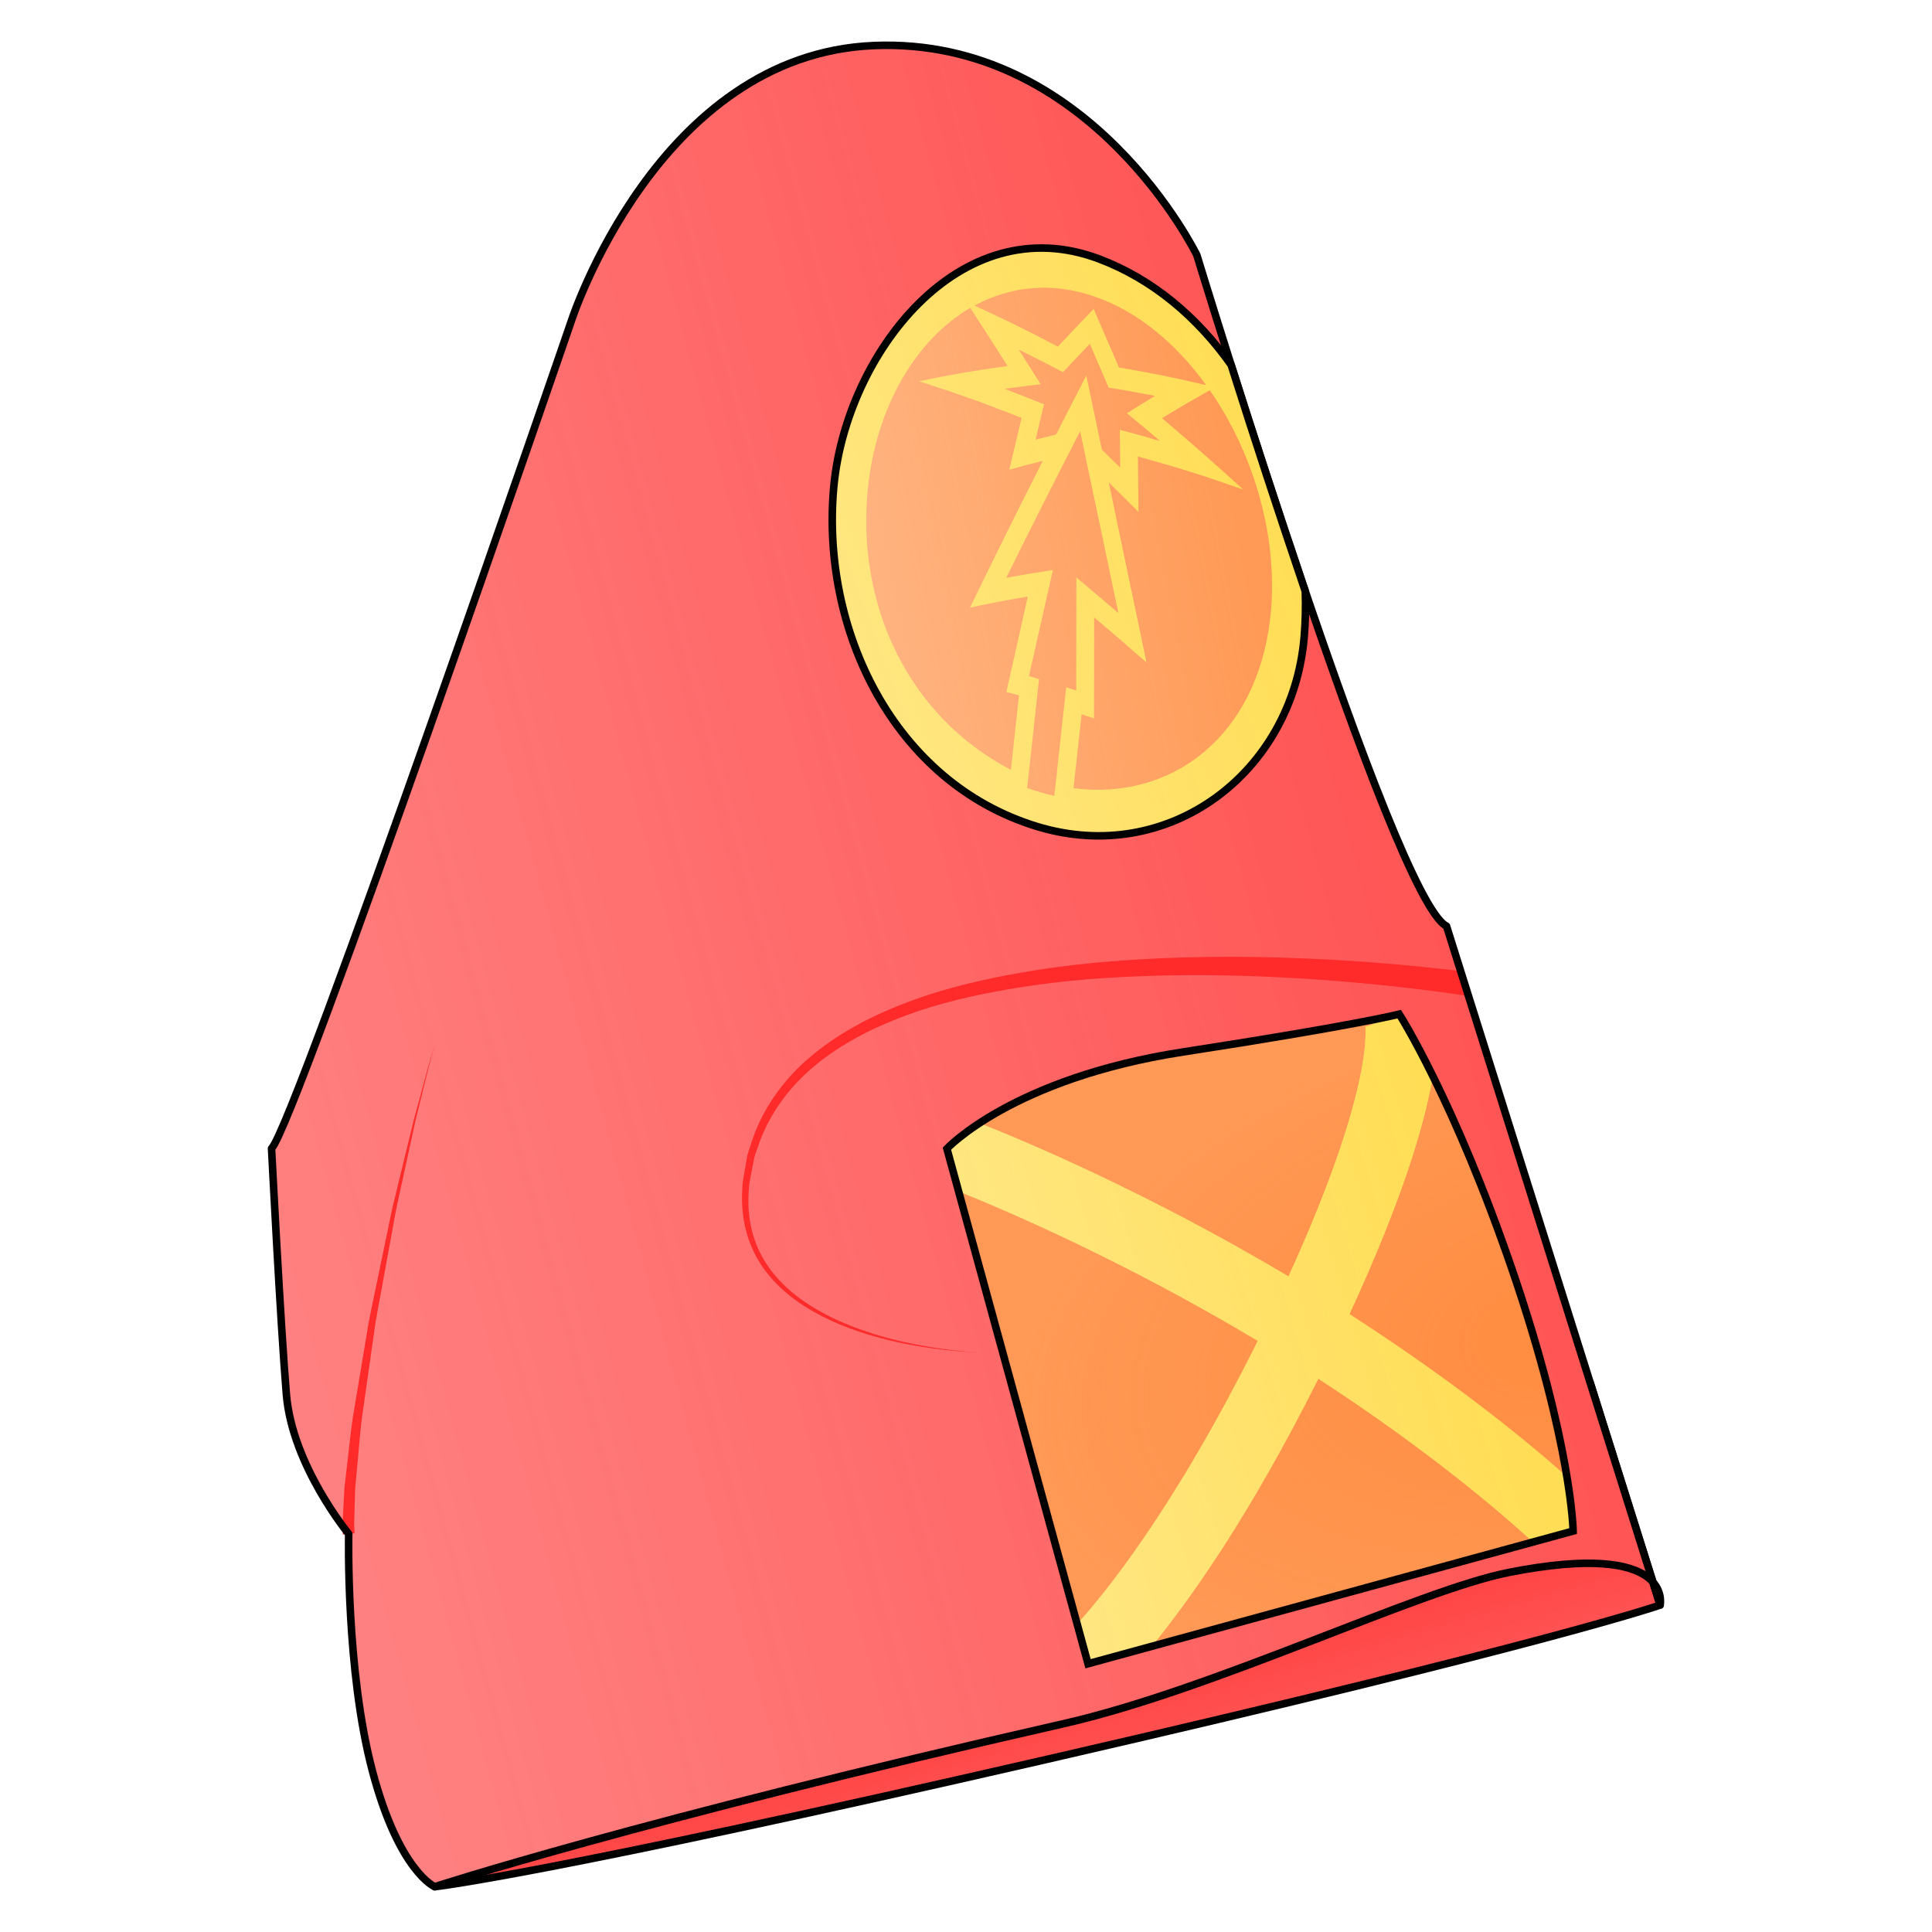
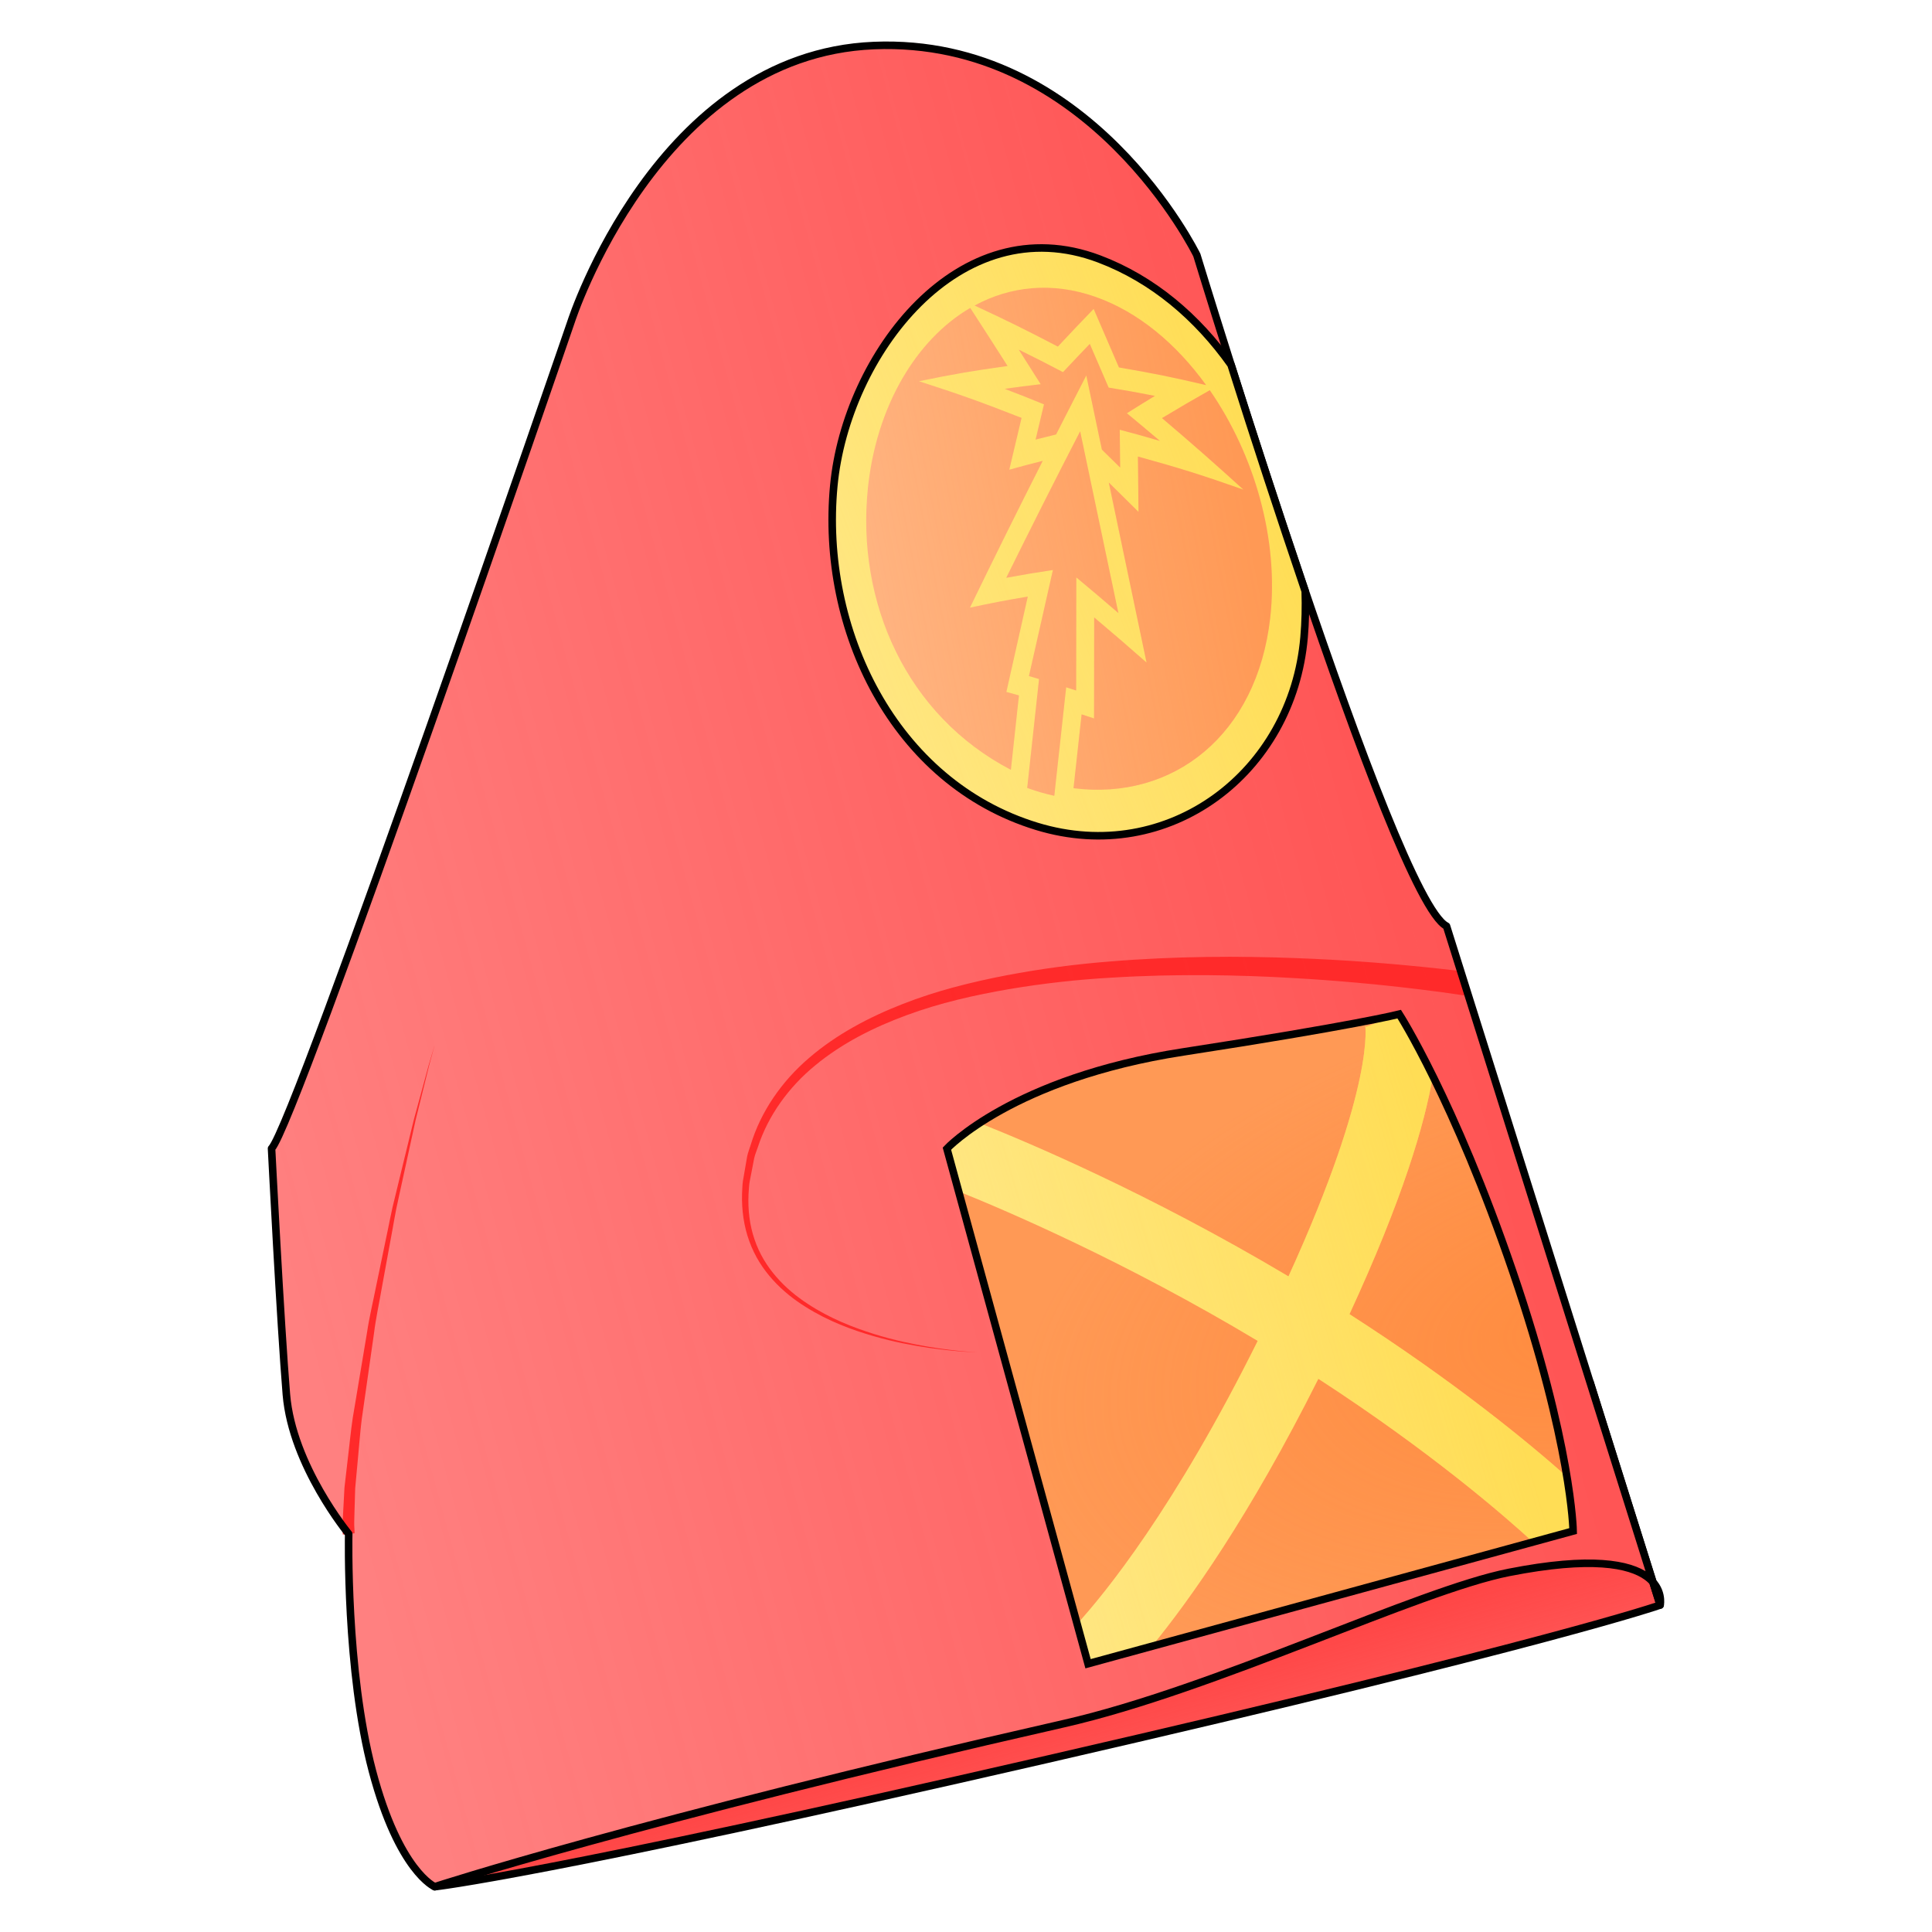
- <svg xmlns="http://www.w3.org/2000/svg" xmlns:xlink="http://www.w3.org/1999/xlink" viewBox="0 0 256 256">
+ <svg xmlns="http://www.w3.org/2000/svg" xmlns:xlink="http://www.w3.org/1999/xlink" version="1.1" viewBox="0 0 256 256">
  <defs>
    <linearGradient id="innoGrad3">
-       <stop offset="0" stop-color="#ff7f2a" stop-opacity=".502" />
-       <stop offset="1" stop-color="#ff7f2a" stop-opacity="0" />
+       <stop stop-color="#ff7f2a" stop-opacity=".502" offset="0" />
+       <stop stop-color="#ff7f2a" stop-opacity="0" offset="1" />
    </linearGradient>
    <linearGradient id="innoGrad2">
-       <stop offset="0" stop-color="#ffd42a" stop-opacity=".502" />
-       <stop offset="1" stop-color="#ffd42a" stop-opacity="0" />
+       <stop stop-color="#ffd42a" stop-opacity=".502" offset="0" />
+       <stop stop-color="#ffd42a" stop-opacity="0" offset="1" />
    </linearGradient>
    <linearGradient id="innoGrad1">
-       <stop offset="0" stop-color="#ff2a2a" stop-opacity=".502" />
-       <stop offset="1" stop-color="#ff2a2a" stop-opacity="0" />
+       <stop stop-color="#ff2a2a" stop-opacity=".502" offset="0" />
+       <stop stop-color="#ff2a2a" stop-opacity="0" offset="1" />
    </linearGradient>
-     <linearGradient id="linearGradient865" x1="152.627" x2="156.814" y1="218.141" y2="232.691" gradientUnits="userSpaceOnUse" xlink:href="#innoGrad1" />
-     <linearGradient id="linearGradient888" x1="191.671" x2="37.198" y1="122.714" y2="164.817" gradientUnits="userSpaceOnUse" xlink:href="#innoGrad1" />
-     <radialGradient id="radialGradient913" cx="209.356" cy="175.792" r="42.021" fx="209.356" fy="175.792" gradientTransform="matrix(-1.75537 .42594 -.24484 -1.00902 619.893 263.934)" gradientUnits="userSpaceOnUse" xlink:href="#innoGrad3" />
-     <linearGradient id="linearGradient960" x1="185.405" x2="125.47" y1="134.382" y2="152.203" gradientUnits="userSpaceOnUse" xlink:href="#innoGrad2" />
-     <linearGradient id="linearGradient989" x1="136.006" x2="100.431" y1="130.816" y2="143.995" gradientUnits="userSpaceOnUse" xlink:href="#innoGrad2" />
-     <linearGradient id="linearGradient1013" x1="133.821" x2="102.166" y1="131.779" y2="137.88" gradientUnits="userSpaceOnUse" xlink:href="#innoGrad3" />
+     <linearGradient id="linearGradient865" x1="152.63" x2="156.81" y1="218.14" y2="232.69" gradientUnits="userSpaceOnUse" xlink:href="#innoGrad1" />
+     <linearGradient id="linearGradient888" x1="191.67" x2="37.198" y1="122.71" y2="164.82" gradientUnits="userSpaceOnUse" xlink:href="#innoGrad1" />
+     <radialGradient id="radialGradient913" cx="209.36" cy="175.79" r="42.021" gradientTransform="matrix(-1.7554 .42594 -.24484 -1.009 619.89 263.93)" gradientUnits="userSpaceOnUse" xlink:href="#innoGrad3" />
+     <linearGradient id="linearGradient960" x1="185.4" x2="125.47" y1="134.38" y2="152.2" gradientUnits="userSpaceOnUse" xlink:href="#innoGrad2" />
+     <linearGradient id="linearGradient989" x1="136.01" x2="100.43" y1="130.82" y2="144" gradientUnits="userSpaceOnUse" xlink:href="#innoGrad2" />
+     <linearGradient id="linearGradient1013" x1="133.82" x2="102.17" y1="131.78" y2="137.88" gradientUnits="userSpaceOnUse" xlink:href="#innoGrad3" />
  </defs>
  <g>
-     <path fill="#f55" d="M57.605 250s14.102-1.474 81.186-16.893c67.085-15.42 81.187-20.429 81.187-20.429l-9.285-29.511-98.046 31.869z" />
-     <path fill="url(#linearGradient865)" stroke="#000000" stroke-linejoin="round" stroke-miterlimit="10" d="M57.605 250s14.102-1.474 81.186-16.893c67.085-15.42 81.187-20.429 81.187-20.429l-9.285-29.511-98.046 31.869z" />
-     <path fill="#ff8080" d="M57.605 250s26.546-8.695 83.349-21.607c20.028-4.553 47.002-17.676 58.973-20.036 21.982-4.332 20.05 4.321 20.05 4.321l-28.306-89.964c-7.077-3.536-33.082-88.912-33.082-88.912S144.492 4.857 115.792 6.035C87.092 7.214 75.69 42.571 75.69 42.571S39.127 149.035 35.981 152.178c0 0 1.18 23.179 1.966 32.608.787 9.428 8.256 18.464 8.256 18.464s-.393 18.071 3.146 31.429C52.887 248.036 57.605 250 57.605 250z" />
-     <path fill="#ff2a2a" d="M57.605 138.428l-.74 2.736-1.794 7.254c-.658 3.02-1.429 6.543-2.253 10.318-.442 1.88-.733 3.858-1.118 5.849l-1.106 6.048c-.35 2.04-.79 4.028-1.04 6.049l-.84 5.899-.787 5.517c-.217 1.755-.327 3.415-.48 4.945l-.382 4.174c-.036 1.242-.067 2.324-.096 3.215-.026.89-.055 1.597-.012 2.04l.031.696-1.565.164-.018-.785c-.033-.521.014-1.233.063-2.145.048-.91.106-2.016.176-3.285.144-1.258.308-2.673.487-4.221.19-1.542.345-3.225.604-4.98.293-1.748.6-3.59.918-5.497.32-1.906.648-3.877.983-5.879.296-2.003.793-4.035 1.19-6.051.42-2.021.837-4.042 1.25-6.032.434-1.983.772-3.955 1.26-5.828l2.5-10.27c.814-2.985 1.494-5.471 1.967-7.214l.802-2.717zM194.758 132.022s-2.296-.387-6.396-.895a258.767 258.767 0 0 0-17.02-1.533c-7.059-.407-15.326-.591-24.14-.046-4.408.252-8.945.748-13.506 1.52-4.553.784-9.154 1.818-13.543 3.444-4.383 1.606-8.604 3.737-12.125 6.65-3.53 2.89-6.236 6.654-7.59 10.788-.165.516-.398 1.014-.508 1.54l-.305 1.584-.305 1.57c-.082.484-.088 1.06-.135 1.58-.098 2.086.148 4.125.796 6.01 1.272 3.803 4.117 6.63 7.043 8.53 2.946 1.94 6.01 3.124 8.749 3.985 2.749.864 5.224 1.352 7.264 1.707 4.092.67 6.471.726 6.471.726s-2.38-.006-6.492-.593c-2.05-.312-4.543-.75-7.326-1.562-2.775-.809-5.888-1.934-8.931-3.85-3.02-1.873-6.04-4.725-7.466-8.698-.72-1.95-1.028-4.126-.967-6.306.038-.543.029-1.048.107-1.63l.28-1.634.285-1.651c.104-.552.332-1.075.494-1.616 1.319-4.341 4.088-8.366 7.707-11.454 3.612-3.116 7.934-5.402 12.4-7.148 4.476-1.763 9.146-2.914 13.764-3.808a125.163 125.163 0 0 1 13.681-1.827c8.922-.737 17.28-.723 24.422-.46 7.146.254 13.084.77 17.235 1.192 4.146.426 4.85.553 4.85.553z" />
-     <path fill="url(#linearGradient888)" stroke="#000000" stroke-linejoin="round" stroke-miterlimit="10" d="M57.605 250s26.546-8.695 83.349-21.607c20.028-4.553 47.002-17.676 58.973-20.036 21.982-4.332 20.05 4.321 20.05 4.321l-28.306-89.964c-7.077-3.536-33.082-88.912-33.082-88.912S144.492 4.857 115.792 6.035C87.092 7.214 75.69 42.571 75.69 42.571S39.127 149.035 35.981 152.178c0 0 1.18 23.179 1.966 32.608.787 9.428 8.256 18.464 8.256 18.464s-.393 18.071 3.146 31.429C52.887 248.036 57.605 250 57.605 250z" />
-     <path fill="#f95" d="M208.45 202.871l-64.279 17.584-18.701-68.252s8.677-9.33 31.312-12.816c22.635-3.486 28.623-5.005 28.623-5.005s7.256 11.292 15.063 34.146c7.806 22.853 7.982 34.343 7.982 34.343z" />
-     <path fill="url(#radialGradient913)" d="M208.45 202.871l-64.279 17.584-18.701-68.252s8.677-9.33 31.312-12.816c22.635-3.486 28.623-5.005 28.623-5.005s7.256 11.292 15.063 34.146c7.806 22.853 7.982 34.343 7.982 34.343z" />
-     <path fill="#ffe680" d="M178.814 174.133c7.041-15.246 9.97-25.184 11.042-31.555-2.7-5.462-4.45-8.195-4.45-8.195l-4.407 1.687s-.063-.112-.12-.37c.018.08 1.488 7.912-10.15 33.426-18.552-11.045-34.7-17.843-40.928-20.309-2.976 1.949-4.33 3.386-4.33 3.386l1.552 5.665c6.486 2.612 22.154 9.332 39.63 19.807-11.017 22.166-20.25 33.465-23.927 37.502l1.445 5.277 8.456-2.313c4.95-6.04 12.92-17.193 22.062-35.444 14.778 9.595 24.506 18.024 28.436 21.628l5.325-1.457s-.045-2.423-.827-7.202c-5.103-4.527-14.8-12.537-28.809-21.533z" />
-     <path fill="url(#linearGradient960)" d="M178.814 174.133c7.041-15.246 9.97-25.184 11.042-31.555-2.7-5.462-4.45-8.195-4.45-8.195l-4.407 1.687s-.063-.112-.12-.37c.018.08 1.488 7.912-10.15 33.426-18.552-11.045-34.7-17.843-40.928-20.309-2.976 1.949-4.33 3.386-4.33 3.386l1.552 5.665c6.486 2.612 22.154 9.332 39.63 19.807-11.017 22.166-20.25 33.465-23.927 37.502l1.445 5.277 8.456-2.313c4.95-6.04 12.92-17.193 22.062-35.444 14.778 9.595 24.506 18.024 28.436 21.628l5.325-1.457s-.045-2.423-.827-7.202c-5.103-4.527-14.8-12.537-28.809-21.533z" />
-     <path fill="none" stroke="#000000" stroke-miterlimit="10" d="M208.45 202.871l-64.279 17.584-18.701-68.252s8.677-9.33 31.312-12.816c22.635-3.486 28.623-5.005 28.623-5.005s7.256 11.292 15.063 34.146c7.806 22.853 7.982 34.343 7.982 34.343z" />
+     <path d="m57.605 250s14.102-1.474 81.186-16.893c67.085-15.42 81.187-20.429 81.187-20.429l-9.285-29.511-98.046 31.869z" fill="#f55" />
+     <path d="m57.605 250s14.102-1.474 81.186-16.893c67.085-15.42 81.187-20.429 81.187-20.429l-9.285-29.511-98.046 31.869z" fill="url(#linearGradient865)" stroke="#000" stroke-linejoin="round" stroke-miterlimit="10" />
+     <path d="M57.605 250s26.546-8.695 83.349-21.607c20.028-4.553 47.002-17.676 58.973-20.036 21.982-4.332 20.05 4.321 20.05 4.321l-28.306-89.964c-7.077-3.536-33.082-88.912-33.082-88.912S144.492 4.857 115.792 6.035C87.092 7.214 75.69 42.571 75.69 42.571S39.127 149.035 35.981 152.178c0 0 1.18 23.179 1.966 32.608.787 9.428 8.256 18.464 8.256 18.464s-.393 18.071 3.146 31.429C52.887 248.036 57.605 250 57.605 250z" fill="#ff8080" />
+     <path d="M57.605 138.428l-.74 2.736-1.794 7.254c-.658 3.02-1.429 6.543-2.253 10.318-.442 1.88-.733 3.858-1.118 5.849l-1.106 6.048c-.35 2.04-.79 4.028-1.04 6.049l-.84 5.899-.787 5.517c-.217 1.755-.327 3.415-.48 4.945l-.382 4.174c-.036 1.242-.067 2.324-.096 3.215-.026.89-.055 1.597-.012 2.04l.031.696-1.565.164-.018-.785c-.033-.521.014-1.233.063-2.145.048-.91.106-2.016.176-3.285.144-1.258.308-2.673.487-4.221.19-1.542.345-3.225.604-4.98.293-1.748.6-3.59.918-5.497.32-1.906.648-3.877.983-5.879.296-2.003.793-4.035 1.19-6.051.42-2.021.837-4.042 1.25-6.032.434-1.983.772-3.955 1.26-5.828l2.5-10.27c.814-2.985 1.494-5.471 1.967-7.214l.802-2.717zM194.758 132.022s-2.296-.387-6.396-.895a258.767 258.767 0 0 0-17.02-1.533c-7.059-.407-15.326-.591-24.14-.046-4.408.252-8.945.748-13.506 1.52-4.553.784-9.154 1.818-13.543 3.444-4.383 1.606-8.604 3.737-12.125 6.65-3.53 2.89-6.236 6.654-7.59 10.788-.165.516-.398 1.014-.508 1.54l-.305 1.584-.305 1.57c-.082.484-.088 1.06-.135 1.58-.098 2.086.148 4.125.796 6.01 1.272 3.803 4.117 6.63 7.043 8.53 2.946 1.94 6.01 3.124 8.749 3.985 2.749.864 5.224 1.352 7.264 1.707 4.092.67 6.471.726 6.471.726s-2.38-.006-6.492-.593c-2.05-.312-4.543-.75-7.326-1.562-2.775-.809-5.888-1.934-8.931-3.85-3.02-1.873-6.04-4.725-7.466-8.698-.72-1.95-1.028-4.126-.967-6.306.038-.543.029-1.048.107-1.63l.28-1.634.285-1.651c.104-.552.332-1.075.494-1.616 1.319-4.341 4.088-8.366 7.707-11.454 3.612-3.116 7.934-5.402 12.4-7.148 4.476-1.763 9.146-2.914 13.764-3.808a125.163 125.163 0 0 1 13.681-1.827c8.922-.737 17.28-.723 24.422-.46 7.146.254 13.084.77 17.235 1.192 4.146.426 4.85.553 4.85.553z" fill="#ff2a2a" />
+     <path d="M57.605 250s26.546-8.695 83.349-21.607c20.028-4.553 47.002-17.676 58.973-20.036 21.982-4.332 20.05 4.321 20.05 4.321l-28.306-89.964c-7.077-3.536-33.082-88.912-33.082-88.912S144.492 4.857 115.792 6.035C87.092 7.214 75.69 42.571 75.69 42.571S39.127 149.035 35.981 152.178c0 0 1.18 23.179 1.966 32.608.787 9.428 8.256 18.464 8.256 18.464s-.393 18.071 3.146 31.429C52.887 248.036 57.605 250 57.605 250z" fill="url(#linearGradient888)" stroke="#000" stroke-linejoin="round" stroke-miterlimit="10" />
+     <path d="m208.45 202.87-64.279 17.584-18.701-68.252s8.677-9.33 31.312-12.816 28.623-5.005 28.623-5.005 7.256 11.292 15.063 34.146c7.806 22.853 7.982 34.343 7.982 34.343z" fill="#f95" />
+     <path d="m208.45 202.87-64.279 17.584-18.701-68.252s8.677-9.33 31.312-12.816 28.623-5.005 28.623-5.005 7.256 11.292 15.063 34.146c7.806 22.853 7.982 34.343 7.982 34.343z" fill="url(#radialGradient913)" />
+     <path d="M178.814 174.133c7.041-15.246 9.97-25.184 11.042-31.555-2.7-5.462-4.45-8.195-4.45-8.195l-4.407 1.687s-.063-.112-.12-.37c.018.08 1.488 7.912-10.15 33.426-18.552-11.045-34.7-17.843-40.928-20.309-2.976 1.949-4.33 3.386-4.33 3.386l1.552 5.665c6.486 2.612 22.154 9.332 39.63 19.807-11.017 22.166-20.25 33.465-23.927 37.502l1.445 5.277 8.456-2.313c4.95-6.04 12.92-17.193 22.062-35.444 14.778 9.595 24.506 18.024 28.436 21.628l5.325-1.457s-.045-2.423-.827-7.202c-5.103-4.527-14.8-12.537-28.809-21.533z" fill="#ffe680" />
+     <path d="M178.814 174.133c7.041-15.246 9.97-25.184 11.042-31.555-2.7-5.462-4.45-8.195-4.45-8.195l-4.407 1.687s-.063-.112-.12-.37c.018.08 1.488 7.912-10.15 33.426-18.552-11.045-34.7-17.843-40.928-20.309-2.976 1.949-4.33 3.386-4.33 3.386l1.552 5.665c6.486 2.612 22.154 9.332 39.63 19.807-11.017 22.166-20.25 33.465-23.927 37.502l1.445 5.277 8.456-2.313c4.95-6.04 12.92-17.193 22.062-35.444 14.778 9.595 24.506 18.024 28.436 21.628l5.325-1.457s-.045-2.423-.827-7.202c-5.103-4.527-14.8-12.537-28.809-21.533z" fill="url(#linearGradient960)" />
+     <path d="m208.45 202.87-64.279 17.584-18.701-68.252s8.677-9.33 31.312-12.816 28.623-5.005 28.623-5.005 7.256 11.292 15.063 34.146c7.806 22.853 7.982 34.343 7.982 34.343z" fill="none" stroke="#000" stroke-miterlimit="10" />
  </g>
  <g stroke-width=".636">
-     <path fill="#ffe680" d="M172.807 84.439c.171-2.002.219-4.037.153-6.083-3.7-10.868-7.21-21.733-9.836-30.018-4.466-6.298-10.35-11.328-17.471-14.019-18.551-7.007-33.516 12.702-35.163 30.057-1.803 19.013 7.93 39.34 26.913 45.135 17.437 5.32 33.864-7.087 35.404-25.072z" />
-     <path fill="url(#linearGradient989)" stroke="#000000" stroke-linejoin="round" stroke-miterlimit="10" d="M139.505 147.393c.109-1.274.139-2.569.097-3.871a967.925 967.925 0 0 1-6.254-19.102c-2.84-4.008-6.582-7.209-11.11-8.921-11.796-4.459-21.312 8.083-22.359 19.127-1.147 12.099 5.042 25.035 17.113 28.722 11.088 3.386 21.534-4.51 22.513-15.955z" transform="matrix(1.57262 0 0 1.57143 -46.58 -147.18)" />
-     <path fill="#ffb380" d="M140.172 45.926a394.526 394.526 0 0 1 4.743-4.996c1.342 3.094 2.01 4.645 3.351 7.758 4.62.792 6.93 1.26 11.546 2.34-3.945-5.462-9.006-9.724-14.718-11.712-5.707-1.986-11.227-1.395-15.95 1.17 4.403 2.049 6.607 3.136 11.028 5.44zm13.8 9.479c4.317 3.674 6.476 5.57 10.788 9.479-5.584-1.963-8.382-2.841-13.976-4.386l.074 7.332a508.605 508.605 0 0 0-3.938-3.895c2 9.527 3.004 14.3 5.006 23.86a390.831 390.831 0 0 0-6.94-5.98l-.019 13.383c-.659-.22-.99-.328-1.648-.54l-1.074 9.786c13.216 1.67 24.322-7.029 26.069-22.606 1.157-10.324-2.076-21.562-8.01-30.128a224.323 224.323 0 0 0-6.332 3.695zm-14.034 2.164c1.6-3.148 2.401-4.712 4.002-7.817.827 3.929 1.24 5.893 2.066 9.827.968.946 1.45 1.419 2.42 2.376-.023-2.006-.032-3.005-.053-5.012 2.128.563 3.193.86 5.32 1.48a409.428 409.428 0 0 0-4.375-3.663 237.793 237.793 0 0 1 3.712-2.299c-2.45-.48-3.675-.696-6.126-1.098a3037.07 3037.07 0 0 0-2.503-5.79 388.937 388.937 0 0 0-3.546 3.74 233.641 233.641 0 0 0-5.858-2.977c1.16 1.824 1.74 2.737 2.903 4.578-1.91.22-2.863.34-4.77.61 2.08.793 3.118 1.206 5.204 2.056l-1.11 4.666c1.086-.28 1.629-.413 2.714-.677zm-5.99 44.437l1.069-9.86c-.667-.19-1-.278-1.667-.46 1.132-5.066 1.702-7.595 2.837-12.636-3.07.52-4.603.817-7.663 1.466a1234.641 1234.641 0 0 1 9.643-19.448c-1.774.45-2.66.682-4.432 1.174.651-2.751.975-4.123 1.626-6.867-5.455-2.139-8.179-3.112-13.596-4.86 4.68-.96 7.032-1.365 11.744-2.018-1.982-3.1-2.97-4.64-4.948-7.694-7.191 4.211-12.439 13.063-13.559 23.869-1.57 15.184 5.141 30.14 18.946 37.334zm7.326-10.933c.529.165.793.253 1.323.423l.02-14.985a378.922 378.922 0 0 1 5.574 4.722c-2.027-9.652-3.04-14.465-5.064-24.082a1231.007 1231.007 0 0 0-9.794 19.412c2.469-.456 3.708-.66 6.183-1.031-1.27 5.603-1.906 8.413-3.175 14.051.535.156.804.233 1.338.393-.627 5.766-.943 8.651-1.569 14.43.585.211 1.175.41 1.774.584.608.18 1.212.325 1.816.46l1.574-14.377z" />
-     <path fill="url(#linearGradient1013)" d="M118.753 122.885a250.981 250.981 0 0 1 3.016-3.179c.853 1.969 1.278 2.956 2.131 4.937 2.938.504 4.406.802 7.342 1.489-2.509-3.476-5.727-6.188-9.359-7.453-3.629-1.264-7.139-.888-10.143.744 2.8 1.304 4.202 1.996 7.013 3.462zm8.775 6.032a244.262 244.262 0 0 1 6.86 6.032c-3.551-1.249-5.33-1.808-8.887-2.791l.047 4.666a323.531 323.531 0 0 0-2.504-2.479c1.272 6.063 1.91 9.1 3.183 15.184a248.575 248.575 0 0 0-4.413-3.806l-.012 8.517c-.419-.14-.629-.209-1.048-.344l-.683 6.228c8.404 1.062 15.466-4.473 16.577-14.386.736-6.57-1.32-13.721-5.094-19.172-1.609.911-2.415 1.38-4.026 2.351zm-8.924 1.377a846.107 846.107 0 0 1 2.545-4.974l1.314 6.253c.615.602.922.903 1.538 1.512l-.033-3.189c1.353.358 2.03.547 3.383.942a260.394 260.394 0 0 0-2.782-2.331 151.19 151.19 0 0 1 2.36-1.463 106.074 106.074 0 0 0-3.895-.699c-.637-1.477-.955-2.214-1.592-3.684-.903.942-1.353 1.418-2.255 2.38a148.526 148.526 0 0 0-3.725-1.895 879.394 879.394 0 0 1 1.846 2.913c-1.214.14-1.82.217-3.033.389 1.323.504 1.983.767 3.309 1.308l-.706 2.969a111.52 111.52 0 0 1 1.726-.431zm-3.809 28.278l.68-6.274c-.424-.121-.636-.177-1.06-.293.72-3.224 1.082-4.833 1.804-8.041-1.952.331-2.927.52-4.873.933a785.92 785.92 0 0 1 6.132-12.376c-1.128.286-1.692.434-2.818.747l1.034-4.37c-3.469-1.361-5.201-1.98-8.646-3.093 2.976-.611 4.472-.868 7.468-1.284a858.3 858.3 0 0 0-3.146-4.896c-4.573 2.68-7.91 8.313-8.622 15.189-.998 9.663 3.269 19.18 12.047 23.758zm4.659-6.957c.336.105.504.161.841.269l.013-9.536a240.996 240.996 0 0 1 3.544 3.005 31849.66 31849.66 0 0 0-3.22-15.325 783.597 783.597 0 0 0-6.228 12.353c1.57-.29 2.358-.42 3.932-.656-.808 3.566-1.212 5.354-2.019 8.942.34.099.511.148.851.25-.399 3.669-.6 5.505-.998 9.182a17.296 17.296 0 0 0 2.283.665l1.001-9.149z" transform="matrix(1.57262 0 0 1.57143 -46.58 -147.18)" />
+     <path d="M172.807 84.439c.171-2.002.219-4.037.153-6.083-3.7-10.868-7.21-21.733-9.836-30.018-4.466-6.298-10.35-11.328-17.471-14.019-18.551-7.007-33.516 12.702-35.163 30.057-1.803 19.013 7.93 39.34 26.913 45.135 17.437 5.32 33.864-7.087 35.404-25.072z" fill="#ffe680" />
+     <path transform="matrix(1.5726 0 0 1.5714 -46.58 -147.18)" d="m139.5 147.39c0.109-1.274 0.139-2.569 0.097-3.871a967.92 967.92 0 0 1-6.254-19.102c-2.84-4.008-6.582-7.209-11.11-8.921-11.796-4.459-21.312 8.083-22.359 19.127-1.147 12.099 5.042 25.035 17.113 28.722 11.088 3.386 21.534-4.51 22.513-15.955z" fill="url(#linearGradient989)" stroke="#000" stroke-linejoin="round" stroke-miterlimit="10" />
+     <path d="M140.172 45.926a394.526 394.526 0 0 1 4.743-4.996c1.342 3.094 2.01 4.645 3.351 7.758 4.62.792 6.93 1.26 11.546 2.34-3.945-5.462-9.006-9.724-14.718-11.712-5.707-1.986-11.227-1.395-15.95 1.17 4.403 2.049 6.607 3.136 11.028 5.44zm13.8 9.479c4.317 3.674 6.476 5.57 10.788 9.479-5.584-1.963-8.382-2.841-13.976-4.386l.074 7.332a508.605 508.605 0 0 0-3.938-3.895c2 9.527 3.004 14.3 5.006 23.86a390.831 390.831 0 0 0-6.94-5.98l-.019 13.383c-.659-.22-.99-.328-1.648-.54l-1.074 9.786c13.216 1.67 24.322-7.029 26.069-22.606 1.157-10.324-2.076-21.562-8.01-30.128a224.323 224.323 0 0 0-6.332 3.695zm-14.034 2.164c1.6-3.148 2.401-4.712 4.002-7.817.827 3.929 1.24 5.893 2.066 9.827.968.946 1.45 1.419 2.42 2.376-.023-2.006-.032-3.005-.053-5.012 2.128.563 3.193.86 5.32 1.48a409.428 409.428 0 0 0-4.375-3.663 237.793 237.793 0 0 1 3.712-2.299c-2.45-.48-3.675-.696-6.126-1.098a3037.07 3037.07 0 0 0-2.503-5.79 388.937 388.937 0 0 0-3.546 3.74 233.641 233.641 0 0 0-5.858-2.977c1.16 1.824 1.74 2.737 2.903 4.578-1.91.22-2.863.34-4.77.61 2.08.793 3.118 1.206 5.204 2.056l-1.11 4.666c1.086-.28 1.629-.413 2.714-.677zm-5.99 44.437l1.069-9.86c-.667-.19-1-.278-1.667-.46 1.132-5.066 1.702-7.595 2.837-12.636-3.07.52-4.603.817-7.663 1.466a1234.641 1234.641 0 0 1 9.643-19.448c-1.774.45-2.66.682-4.432 1.174.651-2.751.975-4.123 1.626-6.867-5.455-2.139-8.179-3.112-13.596-4.86 4.68-.96 7.032-1.365 11.744-2.018-1.982-3.1-2.97-4.64-4.948-7.694-7.191 4.211-12.439 13.063-13.559 23.869-1.57 15.184 5.141 30.14 18.946 37.334zm7.326-10.933c.529.165.793.253 1.323.423l.02-14.985a378.922 378.922 0 0 1 5.574 4.722c-2.027-9.652-3.04-14.465-5.064-24.082a1231.007 1231.007 0 0 0-9.794 19.412c2.469-.456 3.708-.66 6.183-1.031-1.27 5.603-1.906 8.413-3.175 14.051.535.156.804.233 1.338.393-.627 5.766-.943 8.651-1.569 14.43.585.211 1.175.41 1.774.584.608.18 1.212.325 1.816.46l1.574-14.377z" fill="#ffb380" />
+     <path transform="matrix(1.5726 0 0 1.5714 -46.58 -147.18)" d="M118.753 122.885a250.981 250.981 0 0 1 3.016-3.179c.853 1.969 1.278 2.956 2.131 4.937 2.938.504 4.406.802 7.342 1.489-2.509-3.476-5.727-6.188-9.359-7.453-3.629-1.264-7.139-.888-10.143.744 2.8 1.304 4.202 1.996 7.013 3.462zm8.775 6.032a244.262 244.262 0 0 1 6.86 6.032c-3.551-1.249-5.33-1.808-8.887-2.791l.047 4.666a323.531 323.531 0 0 0-2.504-2.479c1.272 6.063 1.91 9.1 3.183 15.184a248.575 248.575 0 0 0-4.413-3.806l-.012 8.517c-.419-.14-.629-.209-1.048-.344l-.683 6.228c8.404 1.062 15.466-4.473 16.577-14.386.736-6.57-1.32-13.721-5.094-19.172-1.609.911-2.415 1.38-4.026 2.351zm-8.924 1.377a846.107 846.107 0 0 1 2.545-4.974l1.314 6.253c.615.602.922.903 1.538 1.512l-.033-3.189c1.353.358 2.03.547 3.383.942a260.394 260.394 0 0 0-2.782-2.331 151.19 151.19 0 0 1 2.36-1.463 106.074 106.074 0 0 0-3.895-.699c-.637-1.477-.955-2.214-1.592-3.684-.903.942-1.353 1.418-2.255 2.38a148.526 148.526 0 0 0-3.725-1.895 879.394 879.394 0 0 1 1.846 2.913c-1.214.14-1.82.217-3.033.389 1.323.504 1.983.767 3.309 1.308l-.706 2.969a111.52 111.52 0 0 1 1.726-.431zm-3.809 28.278l.68-6.274c-.424-.121-.636-.177-1.06-.293.72-3.224 1.082-4.833 1.804-8.041-1.952.331-2.927.52-4.873.933a785.92 785.92 0 0 1 6.132-12.376c-1.128.286-1.692.434-2.818.747l1.034-4.37c-3.469-1.361-5.201-1.98-8.646-3.093 2.976-.611 4.472-.868 7.468-1.284a858.3 858.3 0 0 0-3.146-4.896c-4.573 2.68-7.91 8.313-8.622 15.189-.998 9.663 3.269 19.18 12.047 23.758zm4.659-6.957c.336.105.504.161.841.269l.013-9.536a240.996 240.996 0 0 1 3.544 3.005 31849.66 31849.66 0 0 0-3.22-15.325 783.597 783.597 0 0 0-6.228 12.353c1.57-.29 2.358-.42 3.932-.656-.808 3.566-1.212 5.354-2.019 8.942.34.099.511.148.851.25-.399 3.669-.6 5.505-.998 9.182a17.296 17.296 0 0 0 2.283.665l1.001-9.149z" fill="url(#linearGradient1013)" />
  </g>
</svg>
